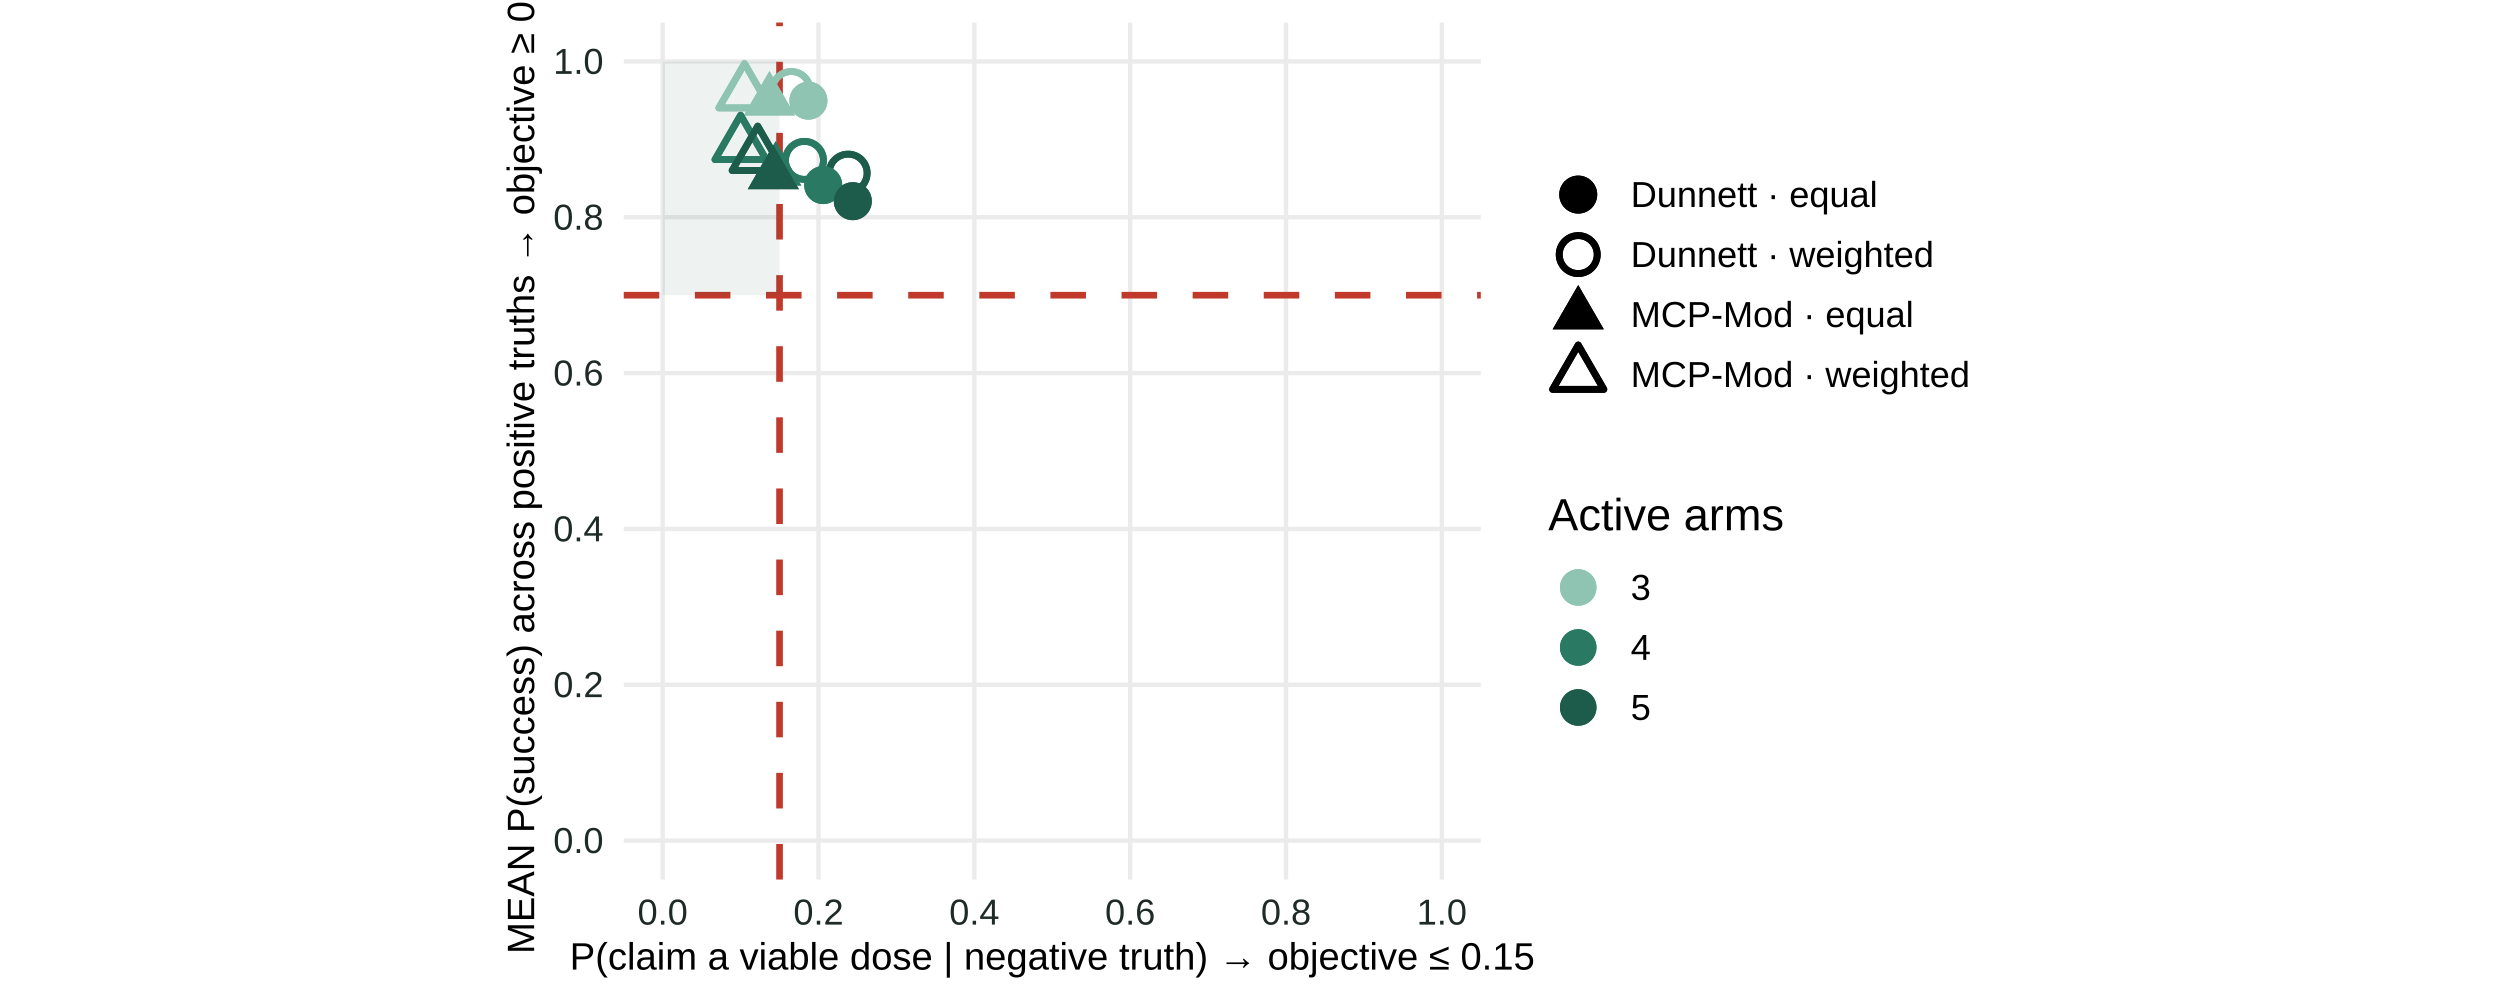
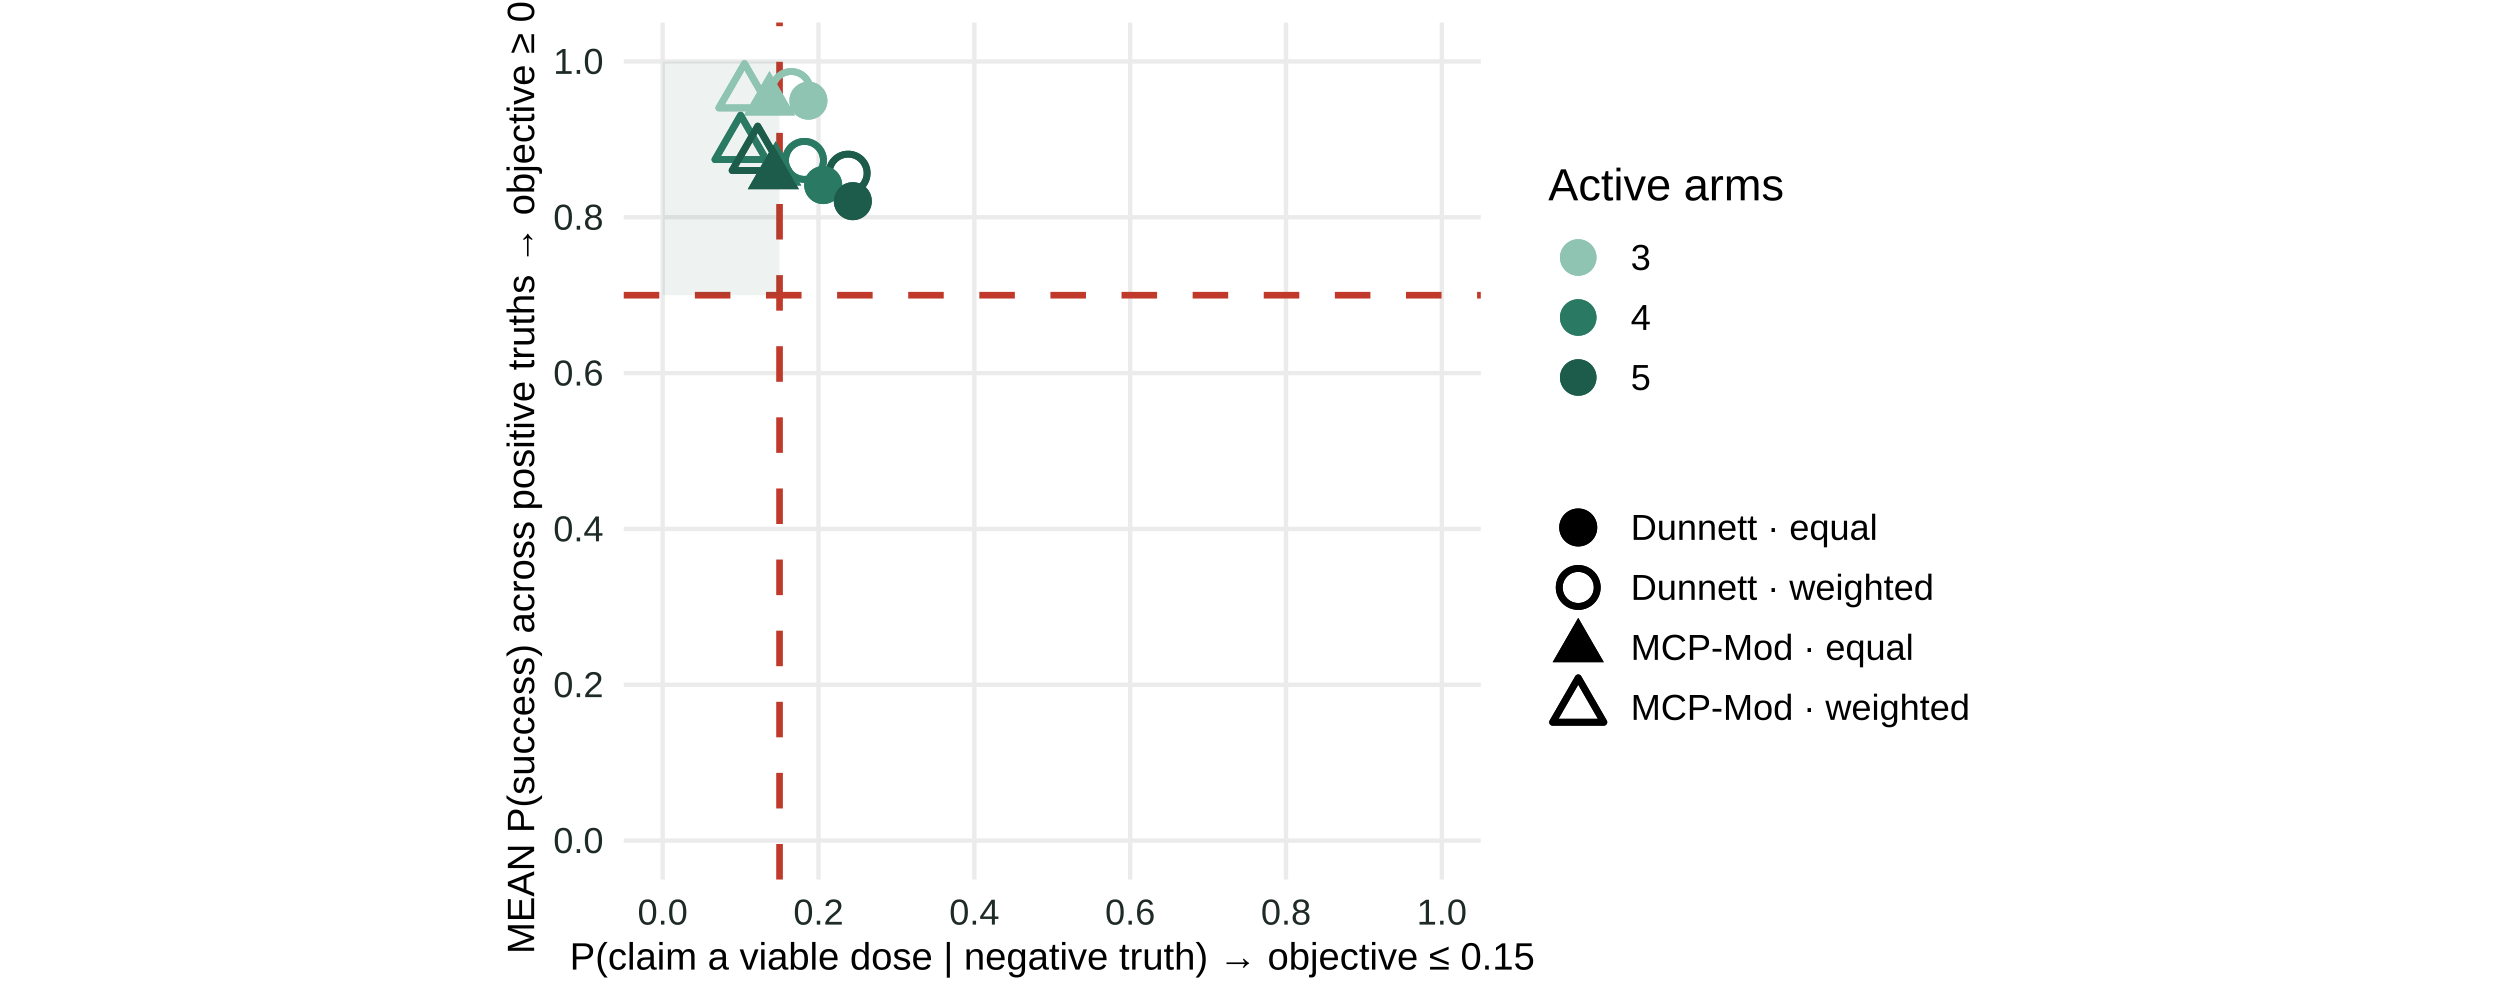
<svg xmlns="http://www.w3.org/2000/svg" width="720.00pt" height="288.00pt" viewBox="0 0 720.00 288.00">
  <g class="svglite">
    <defs>
      <style type="text/css">
    .svglite line, .svglite polyline, .svglite polygon, .svglite path, .svglite rect, .svglite circle {
      fill: none;
      stroke: #000000;
      stroke-linecap: round;
      stroke-linejoin: round;
      stroke-miterlimit: 10.00;
    }
    .svglite text {
      white-space: pre;
    }
    .svglite g.glyphgroup path {
      fill: inherit;
      stroke: none;
    }
  </style>
    </defs>
    <rect width="100%" height="100%" style="stroke: none; fill: none;" />
    <defs>
      <clipPath id="cpMC4wMHw3MjAuMDB8MC4wMHwyODguMDA=">
        <rect x="0.00" y="0.00" width="720.00" height="288.00" />
      </clipPath>
    </defs>
    <g clip-path="url(#cpMC4wMHw3MjAuMDB8MC4wMHwyODguMDA=)">
</g>
    <defs>
      <clipPath id="cpMTM5Ljc5fDU4MC4yMXwwLjAwfDI4OC4wMA==">
        <rect x="139.79" y="0.00" width="440.42" height="288.00" />
      </clipPath>
    </defs>
    <g clip-path="url(#cpMTM5Ljc5fDU4MC4yMXwwLjAwfDI4OC4wMA==)">
      <rect x="139.79" y="0.00" width="440.42" height="288.00" style="stroke-width: 1.26; stroke: none;" />
    </g>
    <g clip-path="url(#cpMC4wMHw3MjAuMDB8MC4wMHwyODguMDA=)">
</g>
    <defs>
      <clipPath id="cpMTc5LjY0fDQyNi40N3w2LjQ4fDI1My4zMQ==">
        <rect x="179.64" y="6.48" width="246.83" height="246.83" />
      </clipPath>
    </defs>
    <g clip-path="url(#cpMTc5LjY0fDQyNi40N3w2LjQ4fDI1My4zMQ==)">
      <rect x="179.64" y="6.48" width="246.83" height="246.83" style="stroke-width: 1.26; stroke: none;" />
      <polyline points="179.64,242.09 426.47,242.09 " style="stroke-width: 1.26; stroke: #EBEBEB; stroke-linecap: butt;" />
      <polyline points="179.64,197.21 426.47,197.21 " style="stroke-width: 1.26; stroke: #EBEBEB; stroke-linecap: butt;" />
      <polyline points="179.64,152.33 426.47,152.33 " style="stroke-width: 1.26; stroke: #EBEBEB; stroke-linecap: butt;" />
      <polyline points="179.64,107.45 426.47,107.45 " style="stroke-width: 1.26; stroke: #EBEBEB; stroke-linecap: butt;" />
      <polyline points="179.64,62.57 426.47,62.57 " style="stroke-width: 1.26; stroke: #EBEBEB; stroke-linecap: butt;" />
      <polyline points="179.64,17.70 426.47,17.70 " style="stroke-width: 1.26; stroke: #EBEBEB; stroke-linecap: butt;" />
      <polyline points="190.85,253.31 190.85,6.48 " style="stroke-width: 1.26; stroke: #EBEBEB; stroke-linecap: butt;" />
      <polyline points="235.73,253.31 235.73,6.48 " style="stroke-width: 1.26; stroke: #EBEBEB; stroke-linecap: butt;" />
      <polyline points="280.61,253.31 280.61,6.48 " style="stroke-width: 1.26; stroke: #EBEBEB; stroke-linecap: butt;" />
      <polyline points="325.49,253.31 325.49,6.48 " style="stroke-width: 1.26; stroke: #EBEBEB; stroke-linecap: butt;" />
      <polyline points="370.37,253.31 370.37,6.48 " style="stroke-width: 1.26; stroke: #EBEBEB; stroke-linecap: butt;" />
      <polyline points="415.25,253.31 415.25,6.48 " style="stroke-width: 1.26; stroke: #EBEBEB; stroke-linecap: butt;" />
      <line x1="224.51" y1="253.31" x2="224.51" y2="6.48" style="stroke-width: 1.92; stroke: #C0392B; stroke-dasharray: 10.24,10.24; stroke-linecap: butt;" />
      <line x1="179.64" y1="85.01" x2="426.47" y2="85.01" style="stroke-width: 1.92; stroke: #C0392B; stroke-dasharray: 10.24,10.24; stroke-linecap: butt;" />
      <circle cx="227.88" cy="26.07" r="5.47" style="stroke-width: 1.98; stroke: #8FC4B3;" />
      <circle cx="232.82" cy="28.99" r="5.47" style="stroke-width: 1.98; stroke: none; fill: #8FC4B3;" />
      <polygon points="221.60,20.48 228.97,33.25 214.22,33.25 " style="stroke-width: 1.98; stroke: none; fill: #8FC4B3;" />
      <polygon points="214.42,18.31 221.79,31.08 207.04,31.08 " style="stroke-width: 1.98; stroke: #8FC4B3;" />
      <polygon points="213.29,33.19 220.67,45.96 205.92,45.96 " style="stroke-width: 1.98; stroke: #2A7A63;" />
      <polygon points="218.23,36.33 225.60,49.10 210.86,49.10 " style="stroke-width: 1.98; stroke: #1D5C4A;" />
      <circle cx="231.69" cy="46.19" r="5.47" style="stroke-width: 1.98; stroke: #2A7A63;" />
      <circle cx="244.26" cy="49.86" r="5.47" style="stroke-width: 1.98; stroke: #1D5C4A;" />
      <circle cx="237.08" cy="53.30" r="5.47" style="stroke-width: 1.98; stroke: none; fill: #2A7A63;" />
      <polygon points="223.39,40.67 230.76,53.44 216.02,53.44 " style="stroke-width: 1.98; stroke: none; fill: #2A7A63;" />
      <circle cx="245.61" cy="57.94" r="5.47" style="stroke-width: 1.98; stroke: none; fill: #1D5C4A;" />
      <polygon points="222.72,41.72 230.09,54.49 215.35,54.49 " style="stroke-width: 1.98; stroke: none; fill: #1D5C4A;" />
      <rect x="190.85" y="17.70" width="33.66" height="67.32" style="stroke-width: 1.26; stroke: none; stroke-linecap: butt; stroke-linejoin: miter; fill: #1D5C4A; fill-opacity: 0.078;" />
      <circle cx="227.88" cy="26.07" r="5.47" style="stroke-width: 1.98; stroke: #8FC4B3;" />
      <circle cx="232.82" cy="28.99" r="5.47" style="stroke-width: 1.98; stroke: none; fill: #8FC4B3;" />
      <polygon points="221.60,20.48 228.97,33.25 214.22,33.25 " style="stroke-width: 1.98; stroke: none; fill: #8FC4B3;" />
      <polygon points="214.42,18.31 221.79,31.08 207.04,31.08 " style="stroke-width: 1.98; stroke: #8FC4B3;" />
      <polygon points="213.29,33.19 220.67,45.96 205.92,45.96 " style="stroke-width: 1.98; stroke: #2A7A63;" />
      <polygon points="218.23,36.33 225.60,49.10 210.86,49.10 " style="stroke-width: 1.98; stroke: #1D5C4A;" />
      <circle cx="231.69" cy="46.19" r="5.47" style="stroke-width: 1.98; stroke: #2A7A63;" />
      <circle cx="244.26" cy="49.86" r="5.47" style="stroke-width: 1.98; stroke: #1D5C4A;" />
      <circle cx="237.08" cy="53.30" r="5.47" style="stroke-width: 1.98; stroke: none; fill: #2A7A63;" />
      <polygon points="223.39,40.67 230.76,53.44 216.02,53.44 " style="stroke-width: 1.98; stroke: none; fill: #2A7A63;" />
      <circle cx="245.61" cy="57.94" r="5.47" style="stroke-width: 1.98; stroke: none; fill: #1D5C4A;" />
      <polygon points="222.72,41.72 230.09,54.49 215.35,54.49 " style="stroke-width: 1.98; stroke: none; fill: #1D5C4A;" />
    </g>
    <g clip-path="url(#cpMC4wMHw3MjAuMDB8MC4wMHwyODguMDA=)">
      <text x="173.81" y="245.66" text-anchor="end" style="font-size: 10.40px;fill: #1E2A27; font-family: &quot;Liberation Sans&quot;;" textLength="14.45px" lengthAdjust="spacingAndGlyphs">0.0</text>
      <text x="173.81" y="200.78" text-anchor="end" style="font-size: 10.40px;fill: #1E2A27; font-family: &quot;Liberation Sans&quot;;" textLength="14.45px" lengthAdjust="spacingAndGlyphs">0.2</text>
      <text x="173.81" y="155.90" text-anchor="end" style="font-size: 10.40px;fill: #1E2A27; font-family: &quot;Liberation Sans&quot;;" textLength="14.45px" lengthAdjust="spacingAndGlyphs">0.4</text>
      <text x="173.81" y="111.03" text-anchor="end" style="font-size: 10.40px;fill: #1E2A27; font-family: &quot;Liberation Sans&quot;;" textLength="14.45px" lengthAdjust="spacingAndGlyphs">0.6</text>
      <text x="173.81" y="66.15" text-anchor="end" style="font-size: 10.40px;fill: #1E2A27; font-family: &quot;Liberation Sans&quot;;" textLength="14.45px" lengthAdjust="spacingAndGlyphs">0.8</text>
      <text x="173.81" y="21.27" text-anchor="end" style="font-size: 10.40px;fill: #1E2A27; font-family: &quot;Liberation Sans&quot;;" textLength="14.45px" lengthAdjust="spacingAndGlyphs">1.0</text>
      <text x="190.85" y="266.28" text-anchor="middle" style="font-size: 10.40px;fill: #1E2A27; font-family: &quot;Liberation Sans&quot;;" textLength="14.45px" lengthAdjust="spacingAndGlyphs">0.0</text>
      <text x="235.73" y="266.28" text-anchor="middle" style="font-size: 10.40px;fill: #1E2A27; font-family: &quot;Liberation Sans&quot;;" textLength="14.45px" lengthAdjust="spacingAndGlyphs">0.2</text>
      <text x="280.61" y="266.28" text-anchor="middle" style="font-size: 10.40px;fill: #1E2A27; font-family: &quot;Liberation Sans&quot;;" textLength="14.45px" lengthAdjust="spacingAndGlyphs">0.4</text>
      <text x="325.49" y="266.28" text-anchor="middle" style="font-size: 10.40px;fill: #1E2A27; font-family: &quot;Liberation Sans&quot;;" textLength="14.45px" lengthAdjust="spacingAndGlyphs">0.6</text>
      <text x="370.37" y="266.28" text-anchor="middle" style="font-size: 10.40px;fill: #1E2A27; font-family: &quot;Liberation Sans&quot;;" textLength="14.45px" lengthAdjust="spacingAndGlyphs">0.8</text>
      <text x="415.25" y="266.28" text-anchor="middle" style="font-size: 10.40px;fill: #1E2A27; font-family: &quot;Liberation Sans&quot;;" textLength="14.45px" lengthAdjust="spacingAndGlyphs">1.0</text>
      <text x="303.05" y="279.24" text-anchor="middle" style="font-size: 11.00px; font-family: &quot;Liberation Sans&quot;;" textLength="284.23px" lengthAdjust="spacingAndGlyphs">P(claim a viable dose | negative truth)   → objective ≤ 0.15</text>
      <text transform="translate(153.83,129.89) rotate(-90)" text-anchor="middle" style="font-size: 11.00px; font-family: &quot;Liberation Sans&quot;;" textLength="295.97px" lengthAdjust="spacingAndGlyphs">MEAN P(success) across positive truths   → objective ≥ 0.70</text>
-       <circle cx="454.53" cy="56.04" r="5.47" style="stroke-width: 1.98; stroke: none; fill: #000000;" />
-       <circle cx="454.53" cy="56.04" r="5.47" style="stroke-width: 1.98; stroke: none; fill: #000000;" />
-       <circle cx="454.53" cy="73.32" r="5.47" style="stroke-width: 1.98;" />
-       <circle cx="454.53" cy="73.32" r="5.47" style="stroke-width: 1.98;" />
-       <polygon points="454.53,82.09 461.90,94.85 447.16,94.85 " style="stroke-width: 1.98; stroke: none; fill: #000000;" />
-       <polygon points="454.53,82.09 461.90,94.85 447.16,94.85 " style="stroke-width: 1.98; stroke: none; fill: #000000;" />
-       <polygon points="454.53,99.37 461.90,112.13 447.16,112.13 " style="stroke-width: 1.98;" />
-       <polygon points="454.53,99.37 461.90,112.13 447.16,112.13 " style="stroke-width: 1.98;" />
-       <text x="469.65" y="59.61" style="font-size: 10.40px; font-family: &quot;Liberation Sans&quot;;" textLength="71.08px" lengthAdjust="spacingAndGlyphs">Dunnett · equal</text>
-       <text x="469.65" y="76.89" style="font-size: 10.40px; font-family: &quot;Liberation Sans&quot;;" textLength="87.25px" lengthAdjust="spacingAndGlyphs">Dunnett · weighted</text>
-       <text x="469.65" y="94.17" style="font-size: 10.40px; font-family: &quot;Liberation Sans&quot;;" textLength="81.44px" lengthAdjust="spacingAndGlyphs">MCP-Mod · equal</text>
-       <text x="469.65" y="111.45" style="font-size: 10.40px; font-family: &quot;Liberation Sans&quot;;" textLength="97.61px" lengthAdjust="spacingAndGlyphs">MCP-Mod · weighted</text>
-       <text x="445.89" y="152.72" style="font-size: 13.00px; font-family: &quot;Liberation Sans&quot;;" textLength="67.91px" lengthAdjust="spacingAndGlyphs">Active arms</text>
-       <circle cx="454.53" cy="169.19" r="5.26" style="stroke-width: 1.98; stroke: none; fill: #8FC4B3;" />
-       <circle cx="454.53" cy="169.19" r="5.26" style="stroke-width: 1.98; stroke: none; fill: #8FC4B3;" />
-       <circle cx="454.53" cy="186.47" r="5.26" style="stroke-width: 1.98; stroke: none; fill: #2A7A63;" />
-       <circle cx="454.53" cy="186.47" r="5.26" style="stroke-width: 1.98; stroke: none; fill: #2A7A63;" />
-       <circle cx="454.53" cy="203.75" r="5.26" style="stroke-width: 1.98; stroke: none; fill: #1D5C4A;" />
-       <circle cx="454.53" cy="203.75" r="5.26" style="stroke-width: 1.98; stroke: none; fill: #1D5C4A;" />
-       <text x="469.65" y="172.76" style="font-size: 10.40px; font-family: &quot;Liberation Sans&quot;;" textLength="5.78px" lengthAdjust="spacingAndGlyphs">3</text>
-       <text x="469.65" y="190.04" style="font-size: 10.40px; font-family: &quot;Liberation Sans&quot;;" textLength="5.78px" lengthAdjust="spacingAndGlyphs">4</text>
-       <text x="469.65" y="207.32" style="font-size: 10.40px; font-family: &quot;Liberation Sans&quot;;" textLength="5.78px" lengthAdjust="spacingAndGlyphs">5</text>
+       <text x="445.89" y="57.70" style="font-size: 13.00px; font-family: &quot;Liberation Sans&quot;;" textLength="67.91px" lengthAdjust="spacingAndGlyphs">Active arms</text>
+       <circle cx="454.53" cy="74.16" r="5.26" style="stroke-width: 1.98; stroke: none; fill: #8FC4B3;" />
+       <circle cx="454.53" cy="74.16" r="5.26" style="stroke-width: 1.98; stroke: none; fill: #8FC4B3;" />
+       <circle cx="454.53" cy="91.44" r="5.26" style="stroke-width: 1.98; stroke: none; fill: #2A7A63;" />
+       <circle cx="454.53" cy="91.44" r="5.26" style="stroke-width: 1.98; stroke: none; fill: #2A7A63;" />
+       <circle cx="454.53" cy="108.72" r="5.26" style="stroke-width: 1.98; stroke: none; fill: #1D5C4A;" />
+       <circle cx="454.53" cy="108.72" r="5.26" style="stroke-width: 1.98; stroke: none; fill: #1D5C4A;" />
+       <text x="469.65" y="77.74" style="font-size: 10.40px; font-family: &quot;Liberation Sans&quot;;" textLength="5.78px" lengthAdjust="spacingAndGlyphs">3</text>
+       <text x="469.65" y="95.02" style="font-size: 10.40px; font-family: &quot;Liberation Sans&quot;;" textLength="5.78px" lengthAdjust="spacingAndGlyphs">4</text>
+       <text x="469.65" y="112.30" style="font-size: 10.40px; font-family: &quot;Liberation Sans&quot;;" textLength="5.78px" lengthAdjust="spacingAndGlyphs">5</text>
+       <circle cx="454.53" cy="151.91" r="5.47" style="stroke-width: 1.98; stroke: none; fill: #000000;" />
+       <circle cx="454.53" cy="151.91" r="5.47" style="stroke-width: 1.98; stroke: none; fill: #000000;" />
+       <circle cx="454.53" cy="169.19" r="5.47" style="stroke-width: 1.98;" />
+       <circle cx="454.53" cy="169.19" r="5.47" style="stroke-width: 1.98;" />
+       <polygon points="454.53,177.95 461.90,190.72 447.16,190.72 " style="stroke-width: 1.98; stroke: none; fill: #000000;" />
+       <polygon points="454.53,177.95 461.90,190.72 447.16,190.72 " style="stroke-width: 1.98; stroke: none; fill: #000000;" />
+       <polygon points="454.53,195.23 461.90,208.00 447.16,208.00 " style="stroke-width: 1.98;" />
+       <polygon points="454.53,195.23 461.90,208.00 447.16,208.00 " style="stroke-width: 1.98;" />
+       <text x="469.65" y="155.48" style="font-size: 10.40px; font-family: &quot;Liberation Sans&quot;;" textLength="71.08px" lengthAdjust="spacingAndGlyphs">Dunnett · equal</text>
+       <text x="469.65" y="172.76" style="font-size: 10.40px; font-family: &quot;Liberation Sans&quot;;" textLength="87.25px" lengthAdjust="spacingAndGlyphs">Dunnett · weighted</text>
+       <text x="469.65" y="190.04" style="font-size: 10.40px; font-family: &quot;Liberation Sans&quot;;" textLength="81.44px" lengthAdjust="spacingAndGlyphs">MCP-Mod · equal</text>
+       <text x="469.65" y="207.32" style="font-size: 10.40px; font-family: &quot;Liberation Sans&quot;;" textLength="97.61px" lengthAdjust="spacingAndGlyphs">MCP-Mod · weighted</text>
    </g>
  </g>
</svg>
